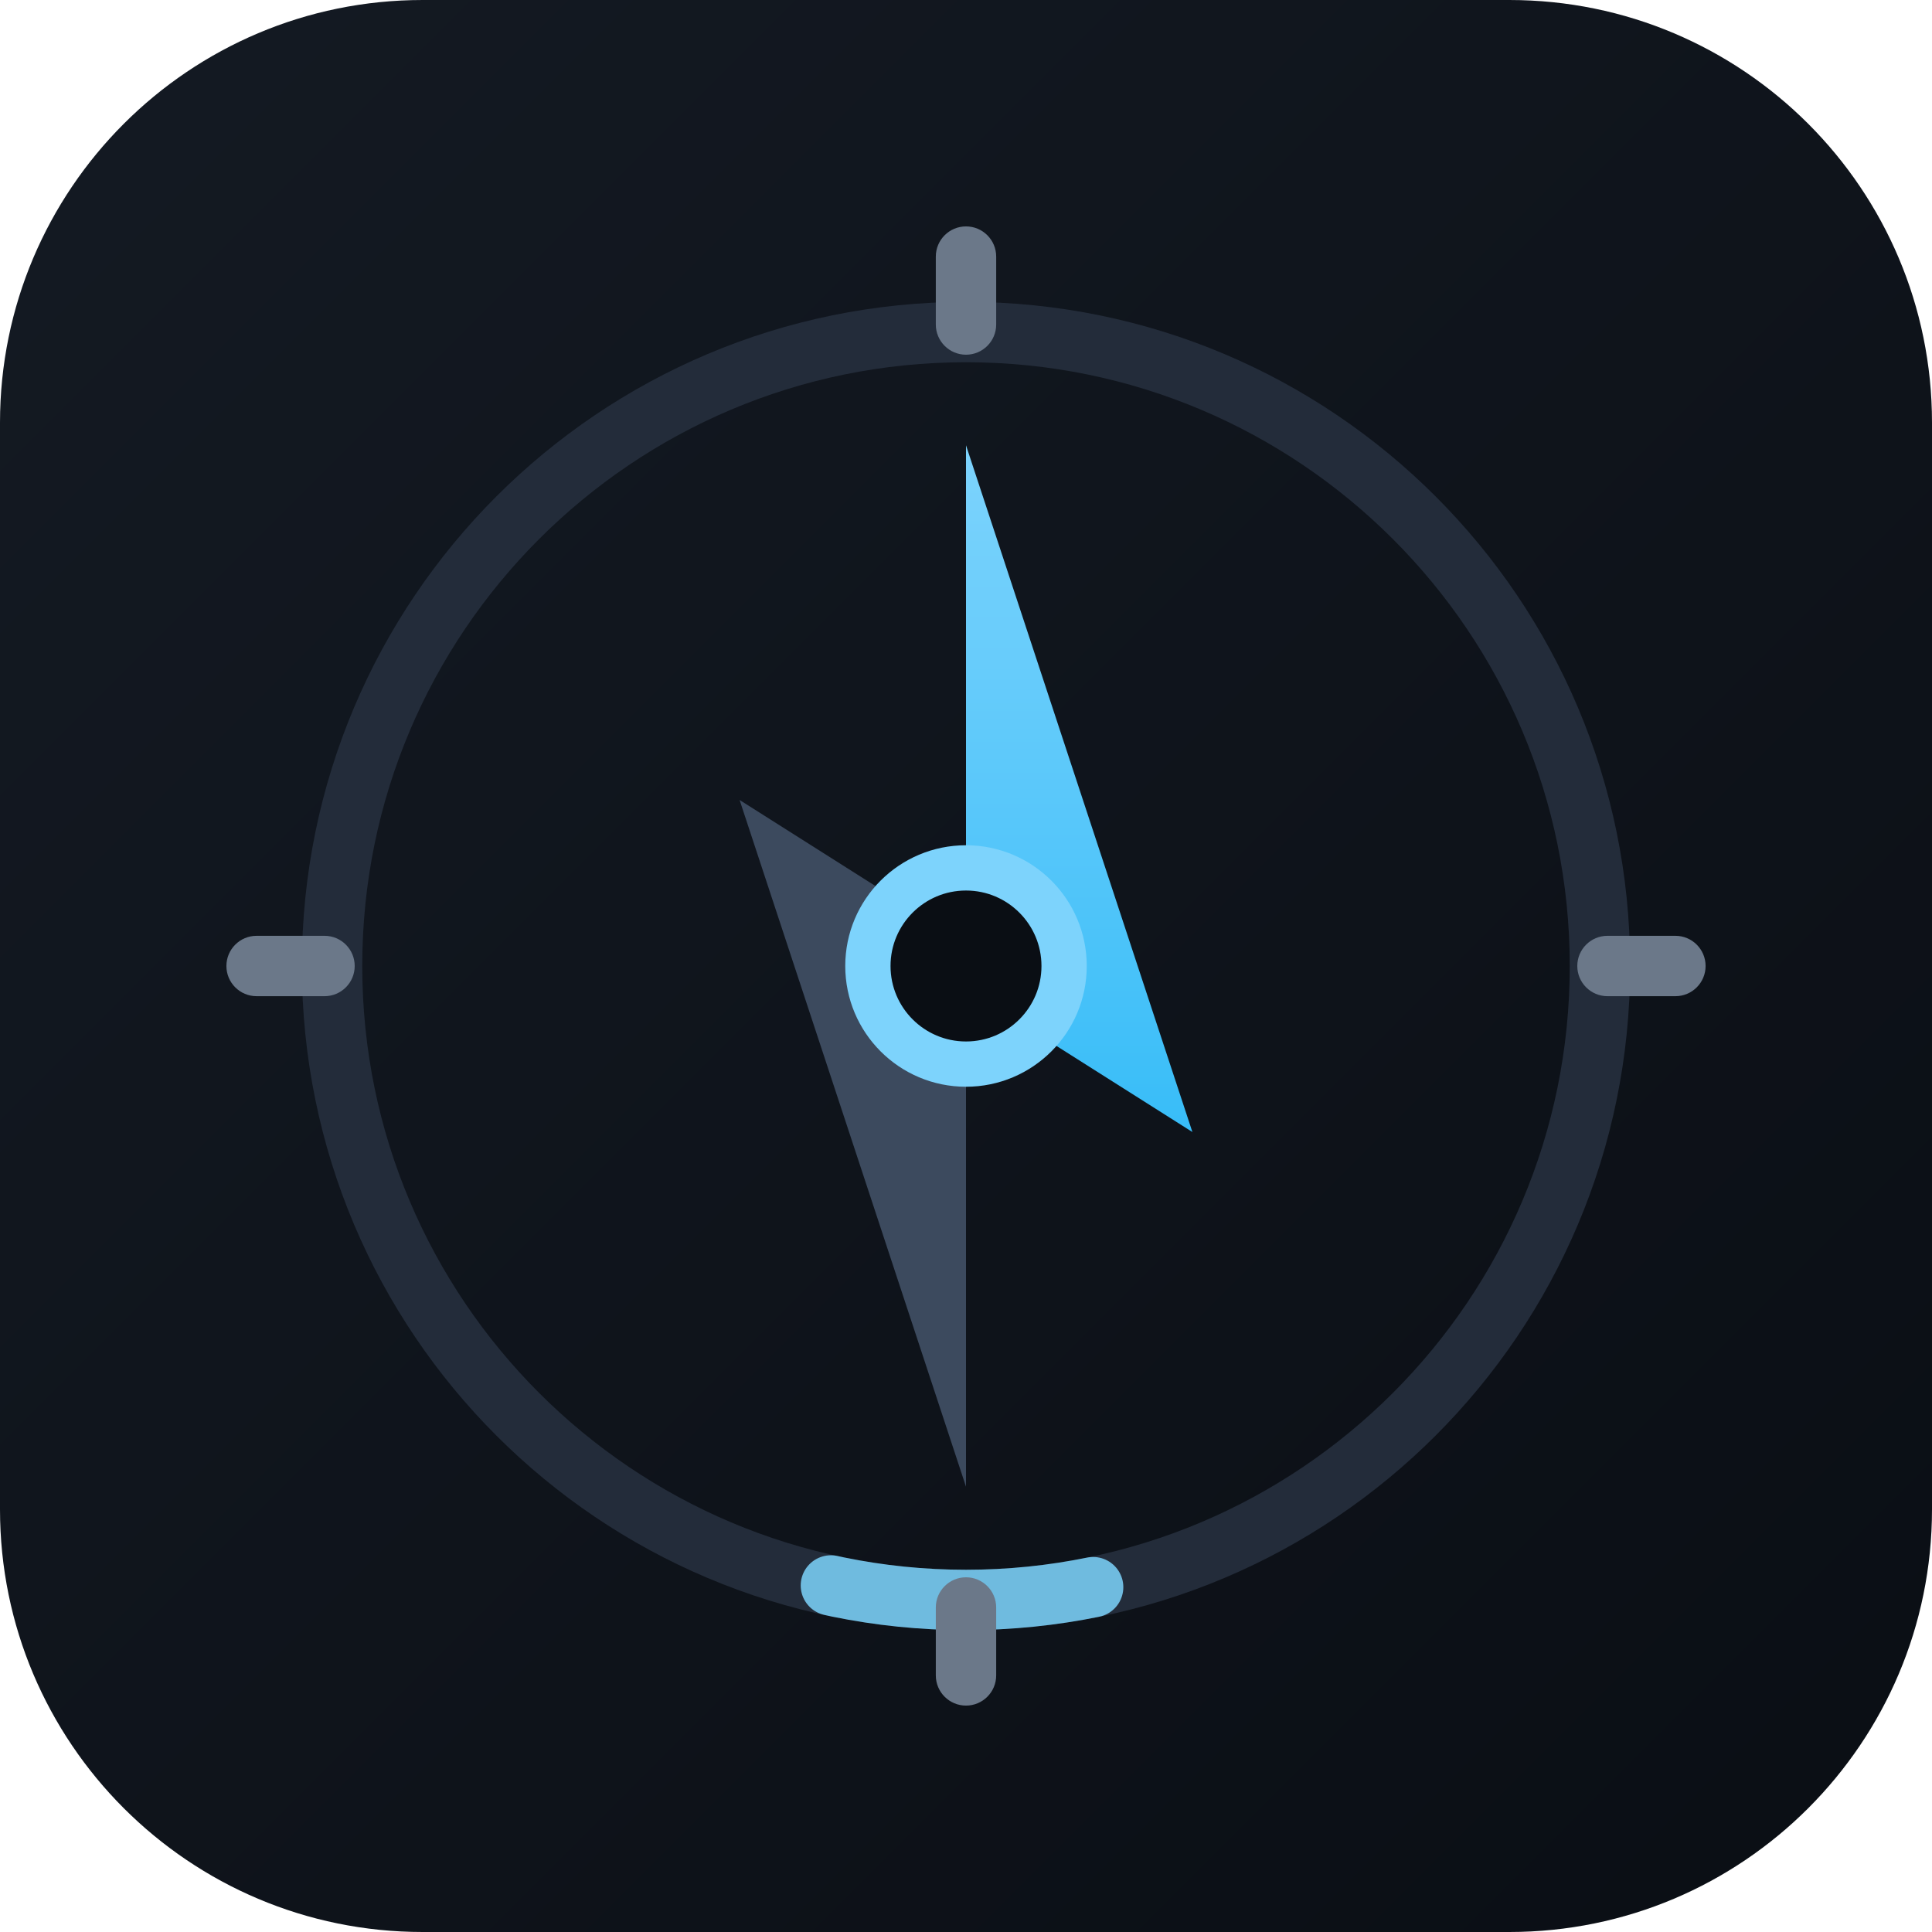
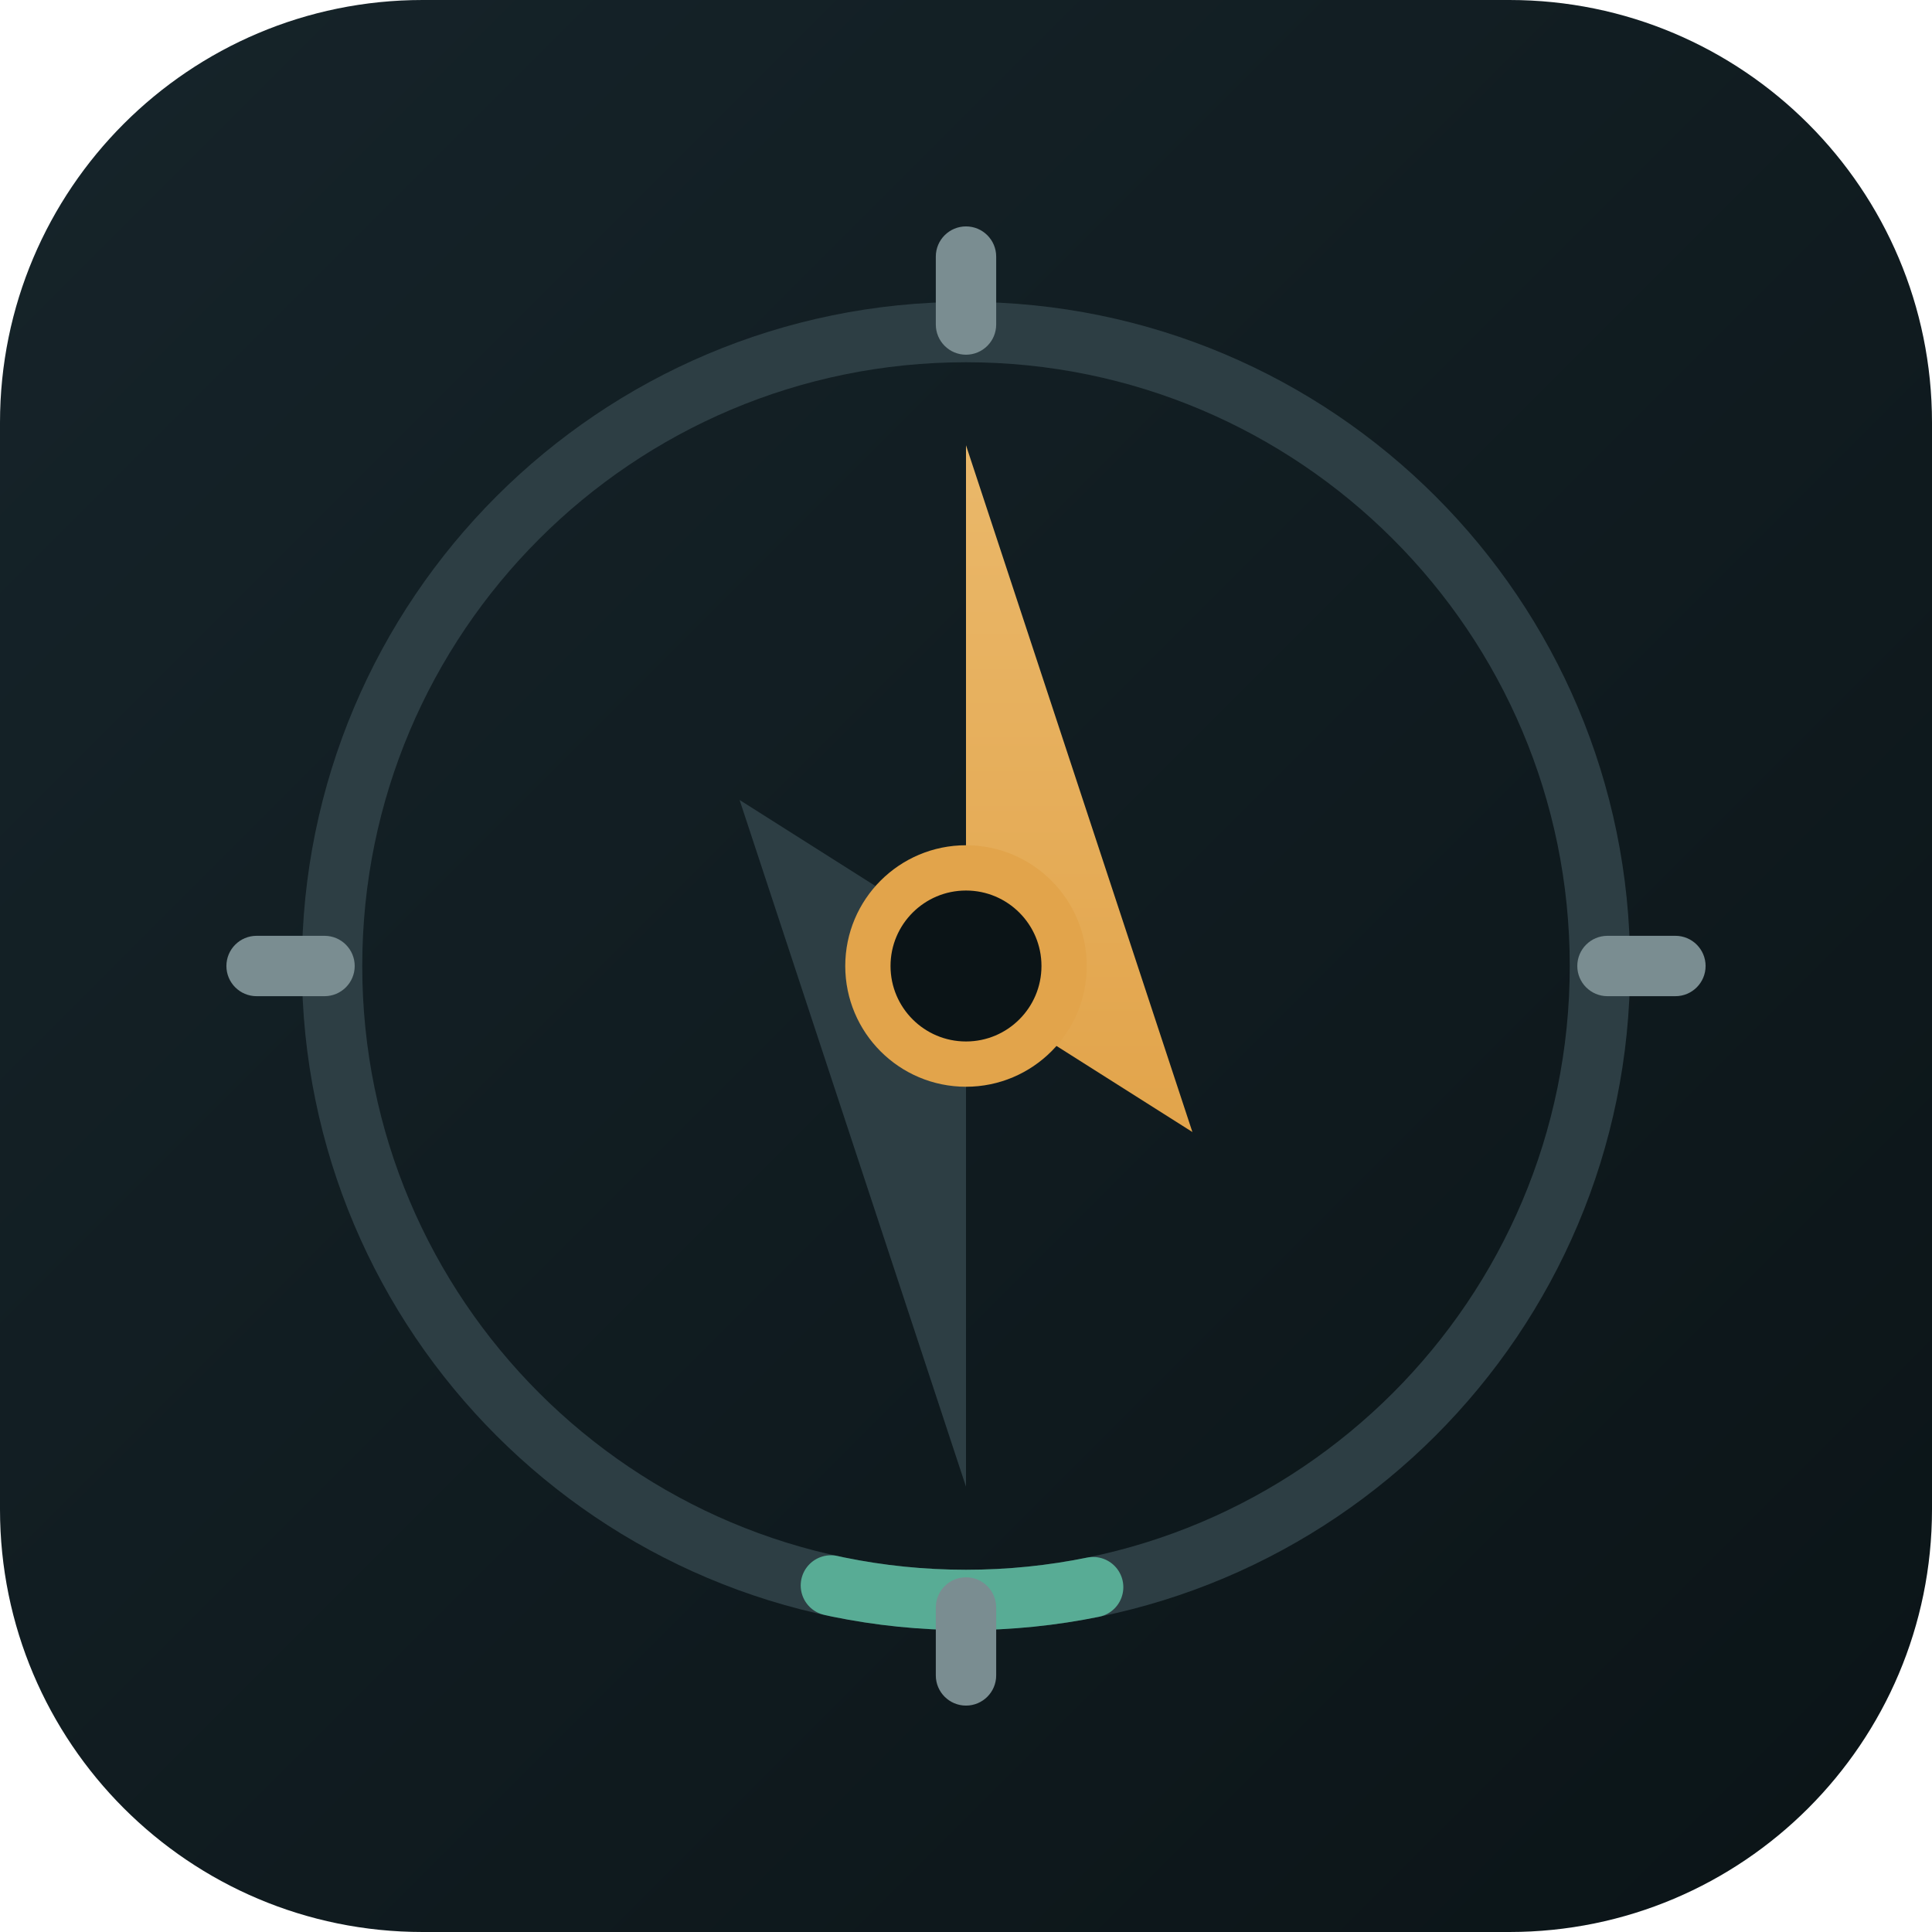
<svg xmlns="http://www.w3.org/2000/svg" viewBox="0 0 512 512" role="img" aria-label="Штурман">
  <defs>
    <linearGradient id="bg" x1="0" y1="0" x2="1" y2="1">
-       <stop offset="0" stop-color="#141a23" />
-       <stop offset="1" stop-color="#0a0e14" />
+       <stop offset="0" stop-color="#16242a" />
+       <stop offset="1" stop-color="#0b1417" />
    </linearGradient>
    <linearGradient id="needle" x1="0" y1="0" x2="0" y2="1">
-       <stop offset="0" stop-color="#7dd3fc" />
-       <stop offset="1" stop-color="#38bdf8" />
+       <stop offset="0" stop-color="#eab86a" />
+       <stop offset="1" stop-color="#e2a44b" />
    </linearGradient>
  </defs>
  <rect width="512" height="512" rx="112" fill="url(#bg)" />
-   <circle cx="256" cy="256" r="168" fill="none" stroke="#232c3a" stroke-width="16" />
-   <circle cx="256" cy="256" r="168" fill="none" stroke="#7dd3fc" stroke-width="16" stroke-linecap="round" stroke-dasharray="70 985" stroke-dashoffset="-230" opacity=".85" />
-   <g fill="#6b7889">
+   <circle cx="256" cy="256" r="168" fill="none" stroke="#2d3e44" stroke-width="16" />
+   <circle cx="256" cy="256" r="168" fill="none" stroke="#5fbfa3" stroke-width="16" stroke-linecap="round" stroke-dasharray="70 985" stroke-dashoffset="-230" opacity=".85" />
+   <g fill="#7a8d91">
    <rect x="248" y="60" width="16" height="34" rx="8" />
    <rect x="248" y="418" width="16" height="34" rx="8" />
    <rect x="60" y="248" width="34" height="16" rx="8" />
    <rect x="418" y="248" width="34" height="16" rx="8" />
  </g>
  <path d="M256 118 L316 300 L256 262 Z" fill="url(#needle)" />
-   <path d="M256 394 L196 212 L256 250 Z" fill="#3c4a5e" />
-   <circle cx="256" cy="256" r="26" fill="#0a0e14" stroke="#7dd3fc" stroke-width="12" />
+   <path d="M256 394 L196 212 L256 250 Z" fill="#2d3e44" />
+   <circle cx="256" cy="256" r="26" fill="#0b1417" stroke="#e2a44b" stroke-width="12" />
</svg>
